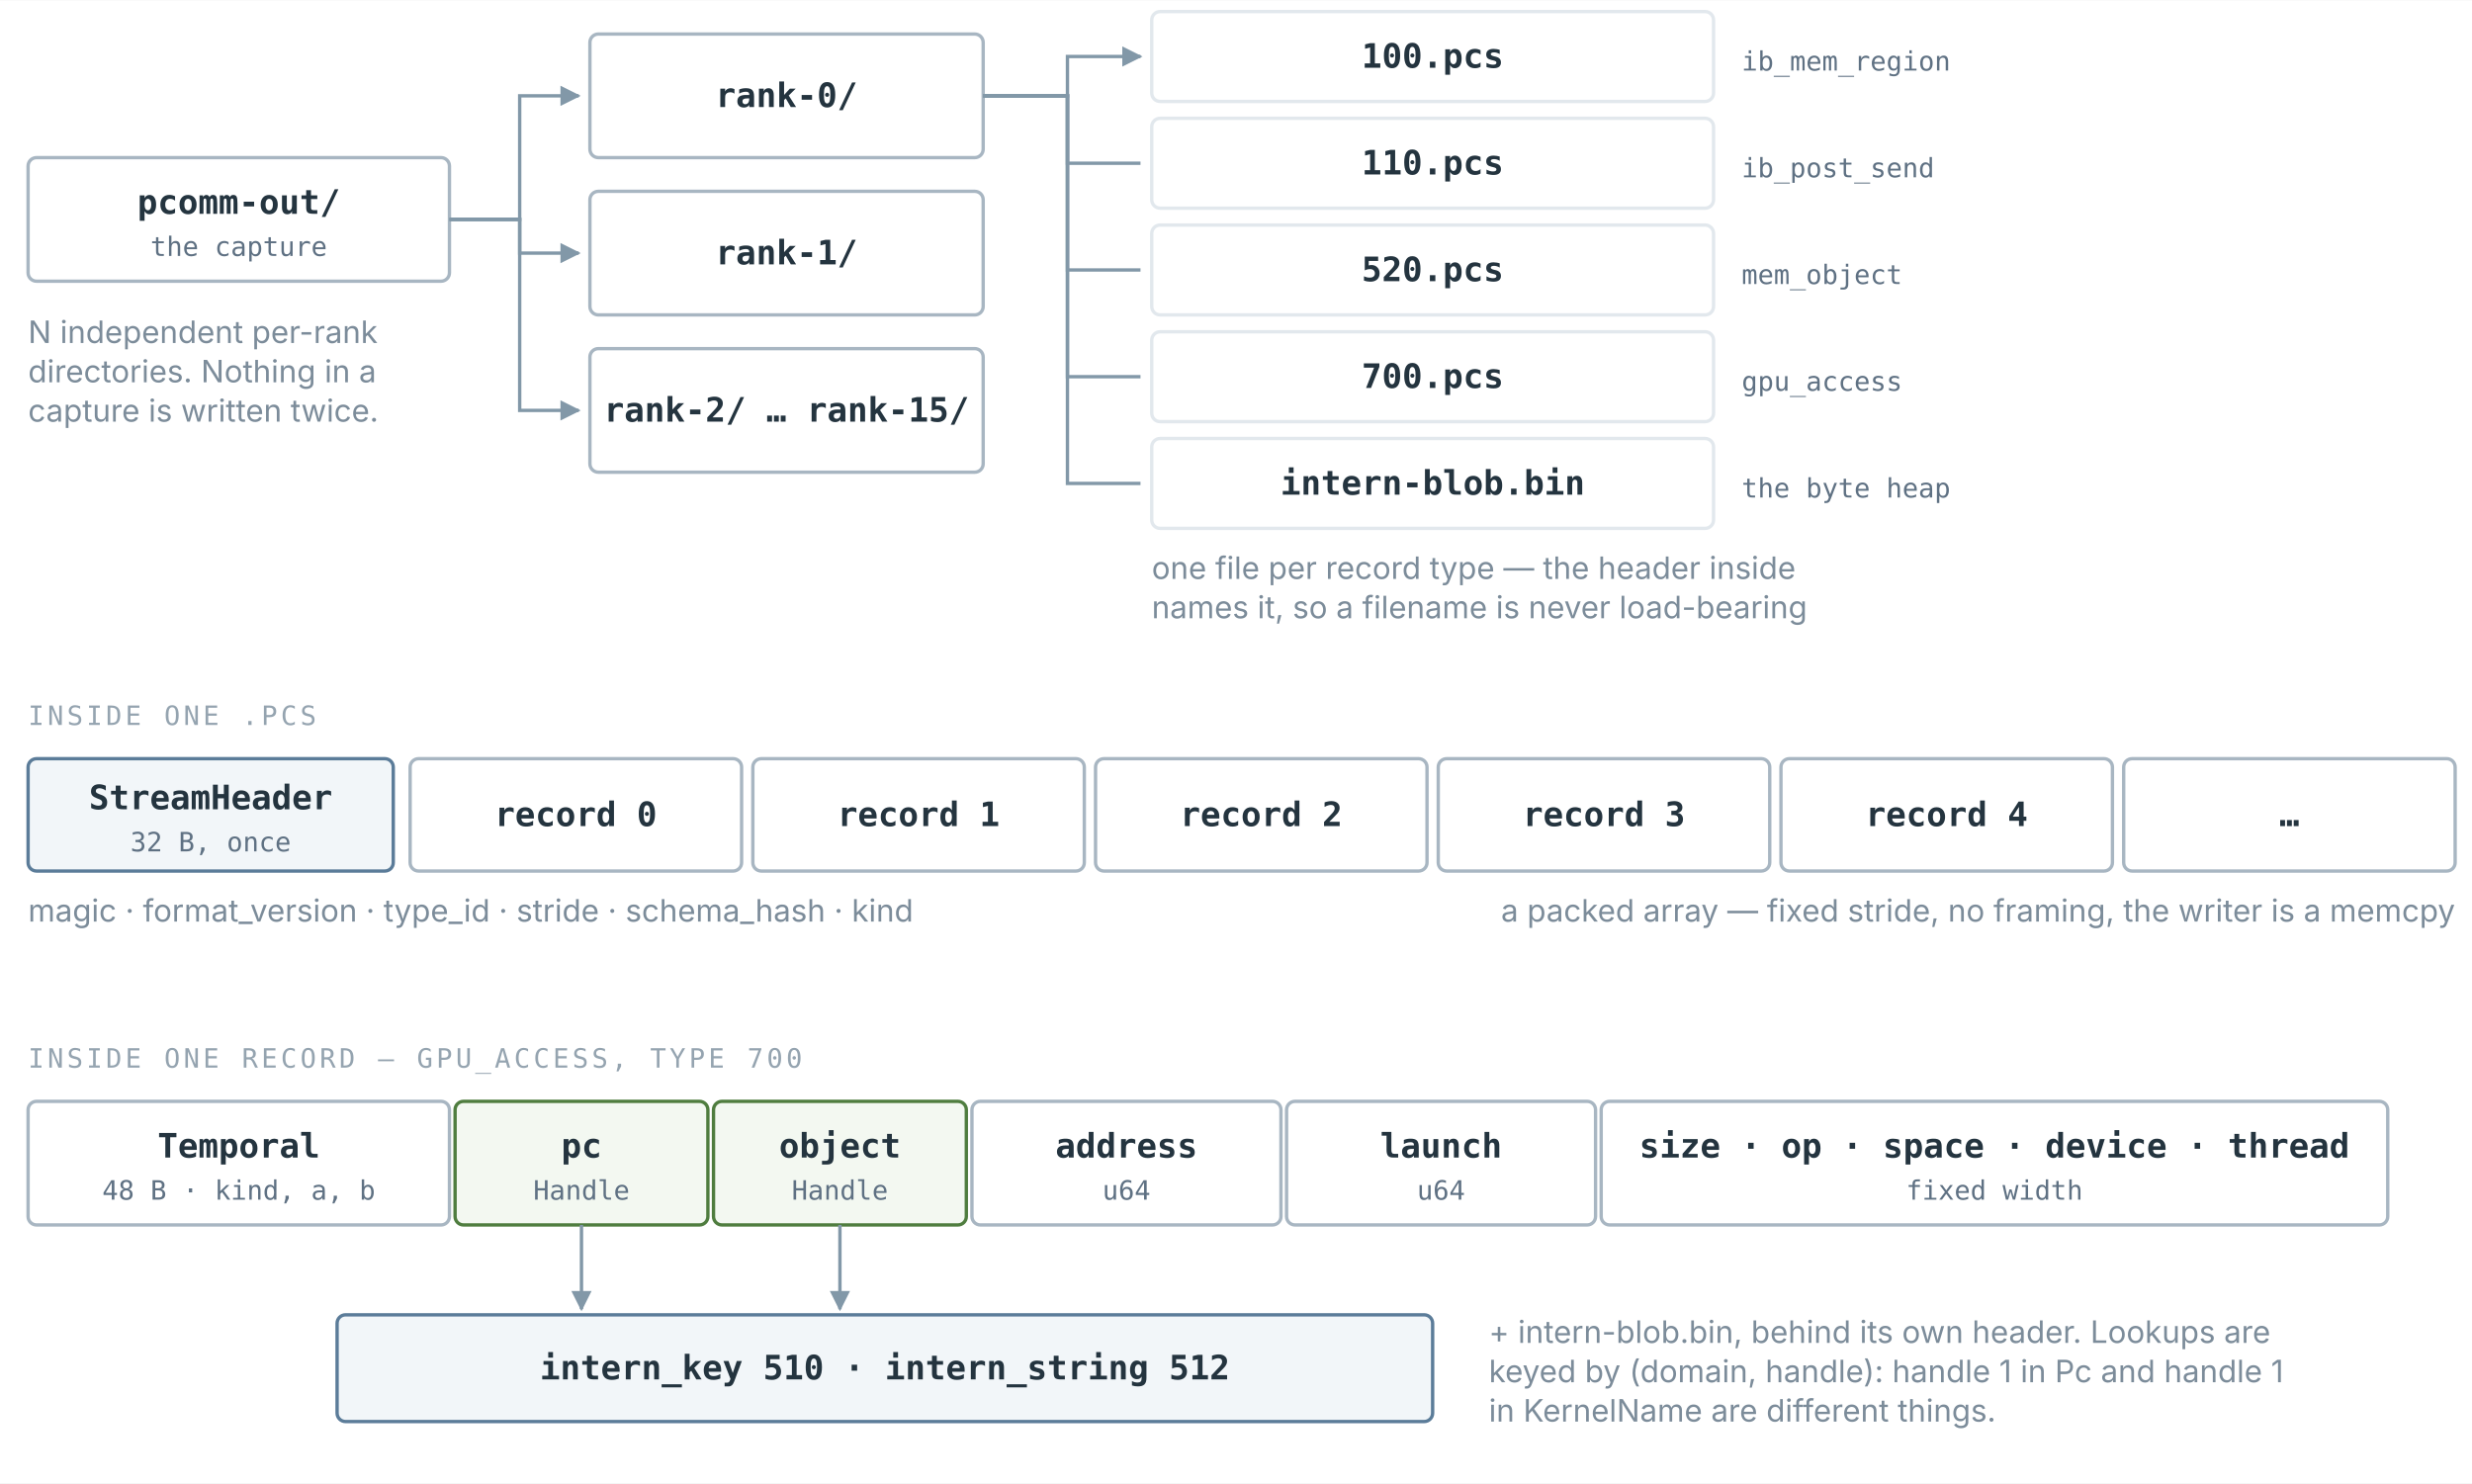
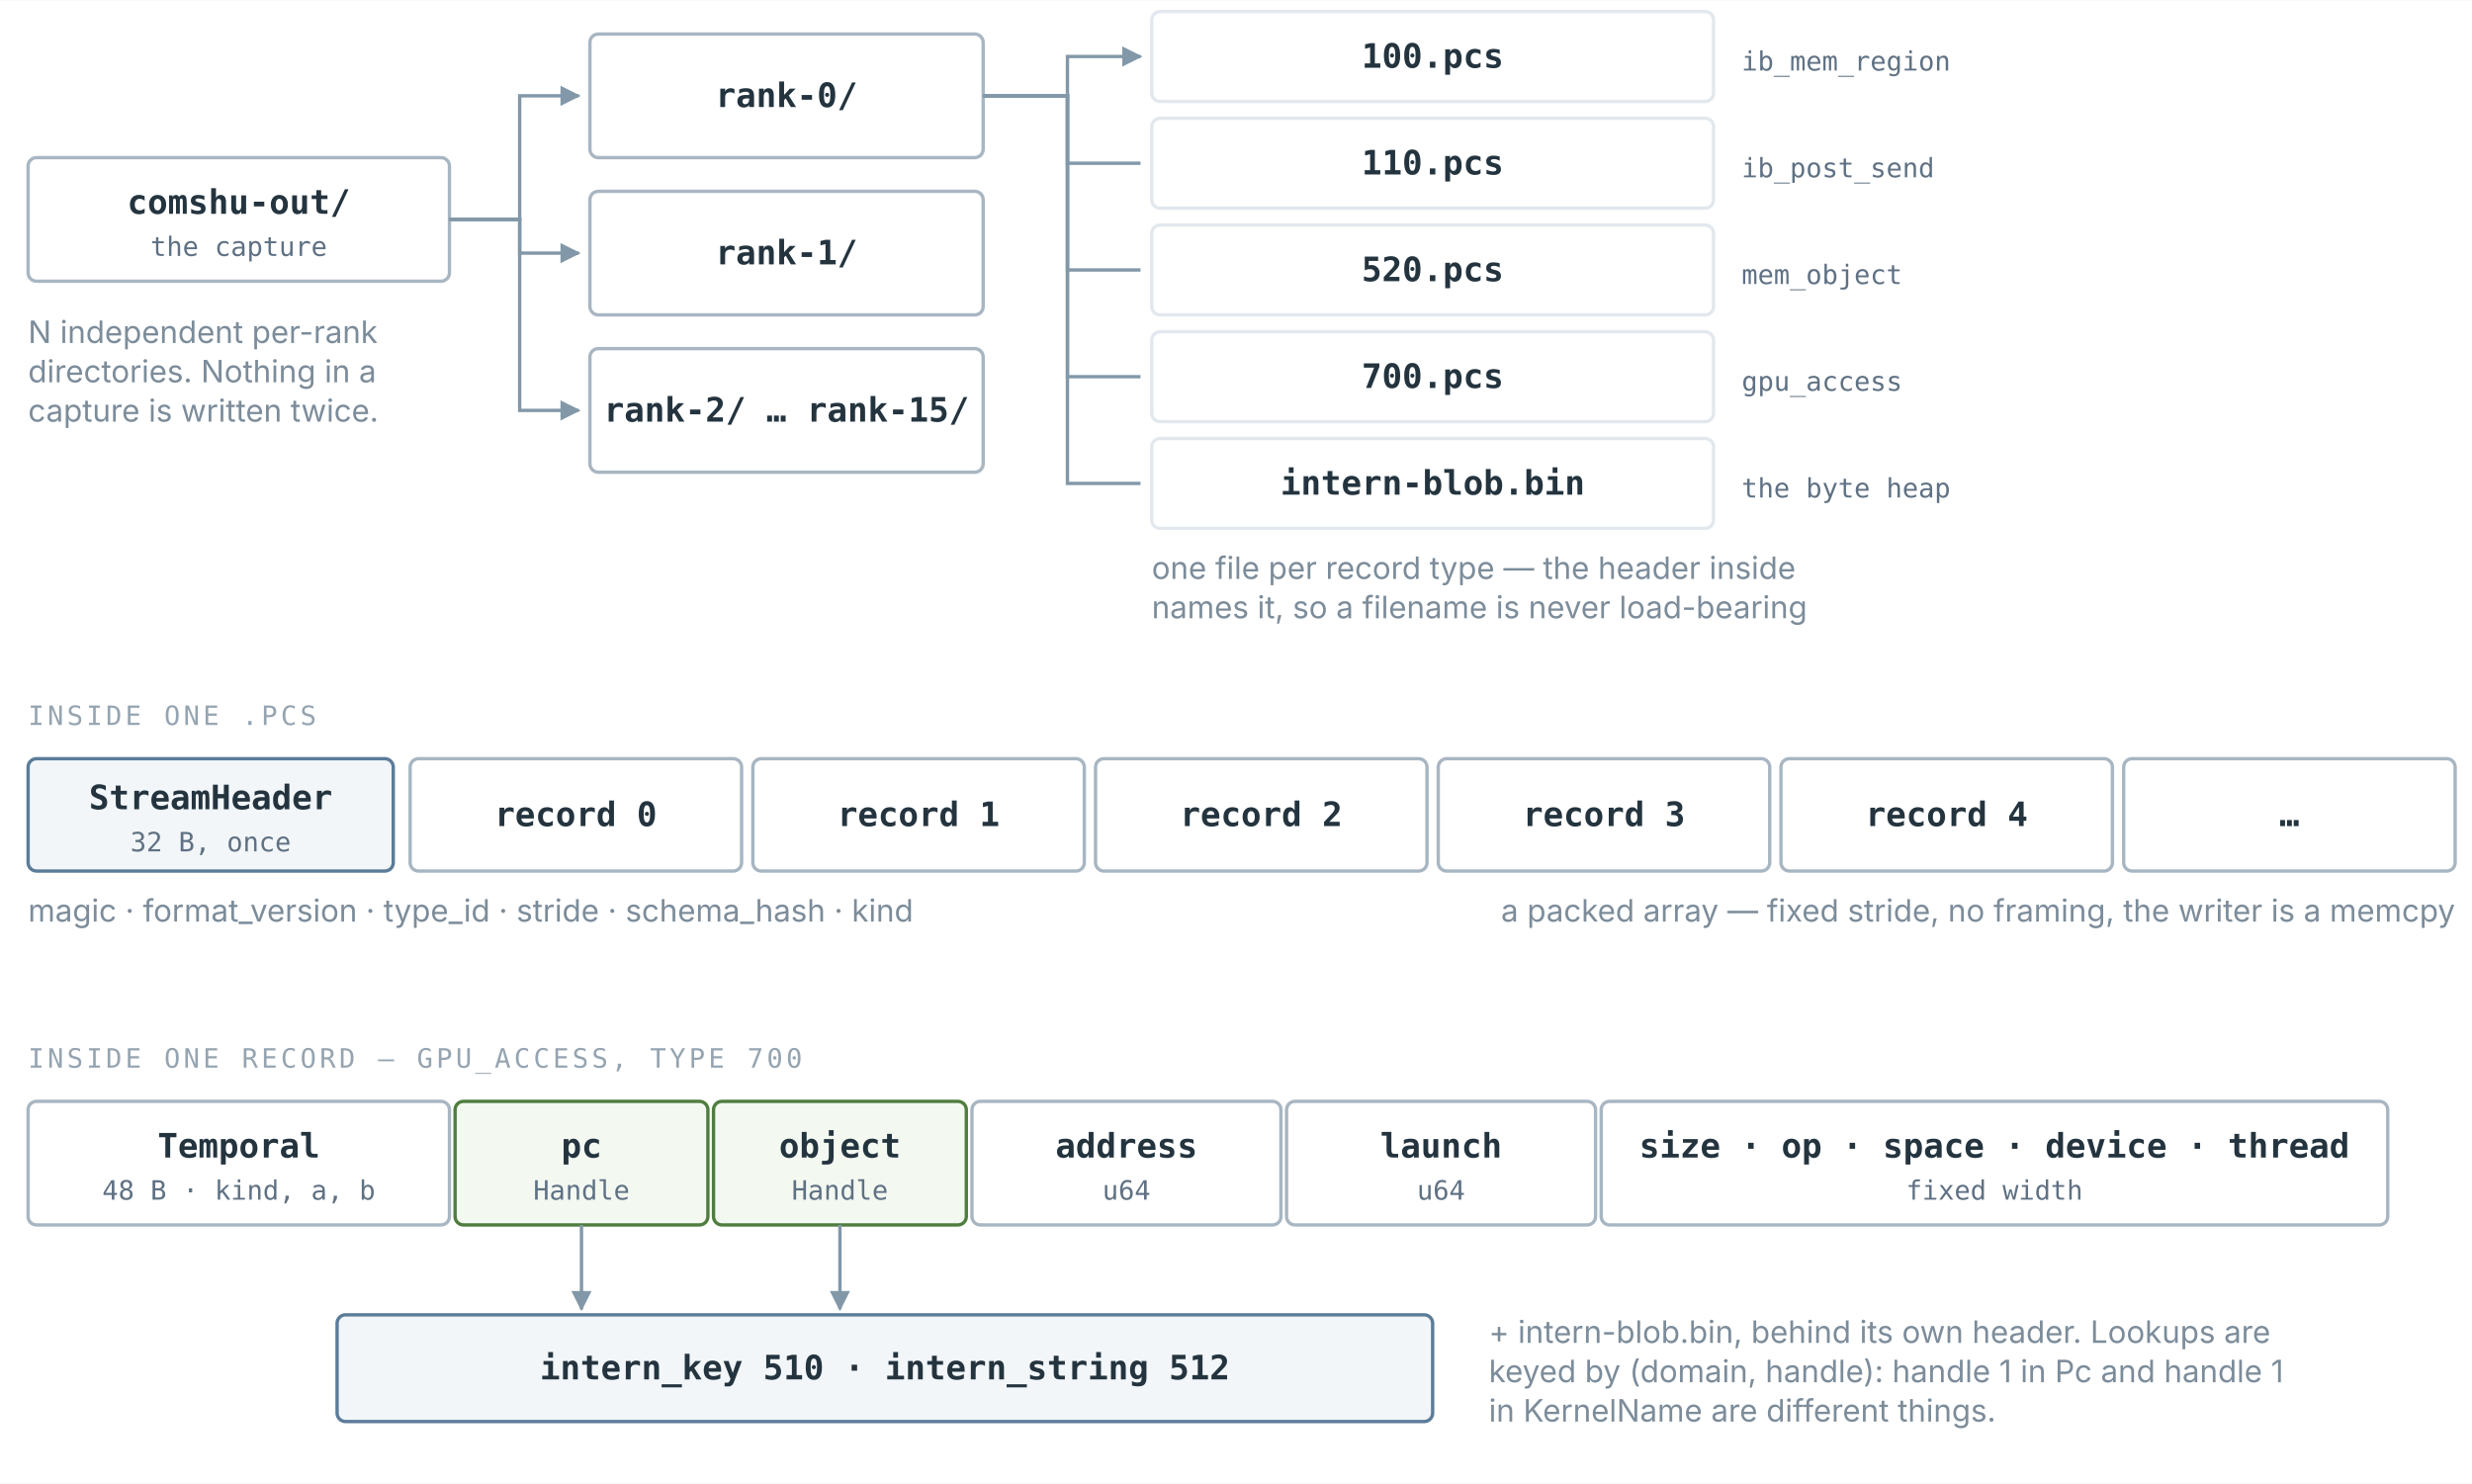
<svg xmlns="http://www.w3.org/2000/svg" viewBox="0 0 880 528" width="1496" height="898" font-family="Inter, Helvetica Neue, Arial, sans-serif">
  <rect width="880.0" height="528.0" fill="#ffffff" />
  <defs>
    <marker id="ar" viewBox="0 0 10 10" refX="9" refY="5" markerWidth="6" markerHeight="6" orient="auto-start-reverse">
      <path d="M0 0 L10 5 L0 10 z" fill="#8298a8" />
    </marker>
  </defs>
  <rect x="10" y="56" width="150" height="44" rx="3" fill="#ffffff" stroke="#a8b6c2" stroke-width="1.2" />
-   <text x="85.0" y="76.0" text-anchor="middle" font-family="ui-monospace, SFMono-Regular, Menlo, monospace" font-size="12" font-weight="600" fill="#24343f">pcomm-out/</text>
+   <text x="85.0" y="76.0" text-anchor="middle" font-family="ui-monospace, SFMono-Regular, Menlo, monospace" font-size="12" font-weight="600" fill="#24343f">comshu-out/</text>
  <text x="85.0" y="91.0" text-anchor="middle" font-family="ui-monospace, SFMono-Regular, Menlo, monospace" font-size="9.5" fill="#5f7183">the capture</text>
  <rect x="210" y="12" width="140" height="44" rx="3" fill="#ffffff" stroke="#a8b6c2" stroke-width="1.2" />
  <text x="280.0" y="38.0" text-anchor="middle" font-family="ui-monospace, SFMono-Regular, Menlo, monospace" font-size="12" font-weight="600" fill="#24343f">rank-0/</text>
  <path d="M160 78 H185 V34 H206" fill="none" stroke="#8298a8" stroke-width="1.2" marker-end="url(#ar)" />
  <rect x="210" y="68" width="140" height="44" rx="3" fill="#ffffff" stroke="#a8b6c2" stroke-width="1.2" />
  <text x="280.0" y="94.0" text-anchor="middle" font-family="ui-monospace, SFMono-Regular, Menlo, monospace" font-size="12" font-weight="600" fill="#24343f">rank-1/</text>
  <path d="M160 78 H185 V90 H206" fill="none" stroke="#8298a8" stroke-width="1.2" marker-end="url(#ar)" />
  <rect x="210" y="124" width="140" height="44" rx="3" fill="#ffffff" stroke="#a8b6c2" stroke-width="1.2" />
  <text x="280.0" y="150.0" text-anchor="middle" font-family="ui-monospace, SFMono-Regular, Menlo, monospace" font-size="12" font-weight="600" fill="#24343f">rank-2/  …  rank-15/</text>
  <path d="M160 78 H185 V146 H206" fill="none" stroke="#8298a8" stroke-width="1.2" marker-end="url(#ar)" />
  <rect x="410" y="4" width="200" height="32" rx="3" fill="#ffffff" stroke="#e2e8ed" stroke-width="1.2" />
  <text x="510.0" y="24.0" text-anchor="middle" font-family="ui-monospace, SFMono-Regular, Menlo, monospace" font-size="12" font-weight="600" fill="#24343f">100.pcs</text>
  <text x="620" y="25" font-family="ui-monospace, SFMono-Regular, Menlo, monospace" font-size="9.5" fill="#5f7183">ib_mem_region</text>
  <path d="M350 34 H380 V20 H406" fill="none" stroke="#8298a8" stroke-width="1.2" marker-end="url(#ar)" />
  <rect x="410" y="42" width="200" height="32" rx="3" fill="#ffffff" stroke="#e2e8ed" stroke-width="1.2" />
  <text x="510.0" y="62.0" text-anchor="middle" font-family="ui-monospace, SFMono-Regular, Menlo, monospace" font-size="12" font-weight="600" fill="#24343f">110.pcs</text>
  <text x="620" y="63" font-family="ui-monospace, SFMono-Regular, Menlo, monospace" font-size="9.5" fill="#5f7183">ib_post_send</text>
  <path d="M350 34 H380 V58 H406" fill="none" stroke="#8298a8" stroke-width="1.2" />
  <rect x="410" y="80" width="200" height="32" rx="3" fill="#ffffff" stroke="#e2e8ed" stroke-width="1.2" />
  <text x="510.0" y="100.0" text-anchor="middle" font-family="ui-monospace, SFMono-Regular, Menlo, monospace" font-size="12" font-weight="600" fill="#24343f">520.pcs</text>
  <text x="620" y="101" font-family="ui-monospace, SFMono-Regular, Menlo, monospace" font-size="9.5" fill="#5f7183">mem_object</text>
  <path d="M350 34 H380 V96 H406" fill="none" stroke="#8298a8" stroke-width="1.2" />
  <rect x="410" y="118" width="200" height="32" rx="3" fill="#ffffff" stroke="#e2e8ed" stroke-width="1.2" />
  <text x="510.0" y="138.0" text-anchor="middle" font-family="ui-monospace, SFMono-Regular, Menlo, monospace" font-size="12" font-weight="600" fill="#24343f">700.pcs</text>
  <text x="620" y="139" font-family="ui-monospace, SFMono-Regular, Menlo, monospace" font-size="9.5" fill="#5f7183">gpu_access</text>
  <path d="M350 34 H380 V134 H406" fill="none" stroke="#8298a8" stroke-width="1.2" />
  <rect x="410" y="156" width="200" height="32" rx="3" fill="#ffffff" stroke="#e2e8ed" stroke-width="1.2" />
  <text x="510.0" y="176.0" text-anchor="middle" font-family="ui-monospace, SFMono-Regular, Menlo, monospace" font-size="12" font-weight="600" fill="#24343f">intern-blob.bin</text>
  <text x="620" y="177" font-family="ui-monospace, SFMono-Regular, Menlo, monospace" font-size="9.5" fill="#5f7183">the byte heap</text>
  <path d="M350 34 H380 V172 H406" fill="none" stroke="#8298a8" stroke-width="1.2" />
  <text x="410" y="206" text-anchor="start" font-family="Inter, Helvetica Neue, Arial, sans-serif" font-size="11" fill="#7c8c9a">one file per record type — the header inside</text>
  <text x="410" y="220" text-anchor="start" font-family="Inter, Helvetica Neue, Arial, sans-serif" font-size="11" fill="#7c8c9a">names it, so a filename is never load-bearing</text>
  <text x="10" y="122" text-anchor="start" font-family="Inter, Helvetica Neue, Arial, sans-serif" font-size="11" fill="#7c8c9a">N independent per-rank</text>
  <text x="10" y="136" text-anchor="start" font-family="Inter, Helvetica Neue, Arial, sans-serif" font-size="11" fill="#7c8c9a">directories. Nothing in a</text>
  <text x="10" y="150" text-anchor="start" font-family="Inter, Helvetica Neue, Arial, sans-serif" font-size="11" fill="#7c8c9a">capture is written twice.</text>
  <text x="10" y="258" text-anchor="start" font-family="ui-monospace, SFMono-Regular, Menlo, monospace" font-size="9.5" letter-spacing="1.2" fill="#95a4b0">INSIDE ONE .PCS</text>
  <rect x="10" y="270" width="130" height="40" rx="3" fill="#f2f6f9" stroke="#5b7c99" stroke-width="1.2" />
  <text x="75.0" y="288.0" text-anchor="middle" font-family="ui-monospace, SFMono-Regular, Menlo, monospace" font-size="12" font-weight="600" fill="#24343f">StreamHeader</text>
  <text x="75.0" y="303.0" text-anchor="middle" font-family="ui-monospace, SFMono-Regular, Menlo, monospace" font-size="9.5" fill="#5f7183">32 B, once</text>
  <rect x="146" y="270" width="118" height="40" rx="3" fill="#ffffff" stroke="#a8b6c2" stroke-width="1.2" />
  <text x="205.0" y="294.0" text-anchor="middle" font-family="ui-monospace, SFMono-Regular, Menlo, monospace" font-size="12" font-weight="600" fill="#24343f">record 0</text>
  <rect x="268" y="270" width="118" height="40" rx="3" fill="#ffffff" stroke="#a8b6c2" stroke-width="1.2" />
  <text x="327.0" y="294.0" text-anchor="middle" font-family="ui-monospace, SFMono-Regular, Menlo, monospace" font-size="12" font-weight="600" fill="#24343f">record 1</text>
  <rect x="390" y="270" width="118" height="40" rx="3" fill="#ffffff" stroke="#a8b6c2" stroke-width="1.2" />
  <text x="449.0" y="294.0" text-anchor="middle" font-family="ui-monospace, SFMono-Regular, Menlo, monospace" font-size="12" font-weight="600" fill="#24343f">record 2</text>
  <rect x="512" y="270" width="118" height="40" rx="3" fill="#ffffff" stroke="#a8b6c2" stroke-width="1.2" />
  <text x="571.0" y="294.0" text-anchor="middle" font-family="ui-monospace, SFMono-Regular, Menlo, monospace" font-size="12" font-weight="600" fill="#24343f">record 3</text>
  <rect x="634" y="270" width="118" height="40" rx="3" fill="#ffffff" stroke="#a8b6c2" stroke-width="1.2" />
  <text x="693.0" y="294.0" text-anchor="middle" font-family="ui-monospace, SFMono-Regular, Menlo, monospace" font-size="12" font-weight="600" fill="#24343f">record 4</text>
  <rect x="756" y="270" width="118" height="40" rx="3" fill="#ffffff" stroke="#a8b6c2" stroke-width="1.2" />
  <text x="815.0" y="294.0" text-anchor="middle" font-family="ui-monospace, SFMono-Regular, Menlo, monospace" font-size="12" font-weight="600" fill="#24343f">…</text>
  <text x="10" y="328" text-anchor="start" font-family="Inter, Helvetica Neue, Arial, sans-serif" font-size="11" fill="#7c8c9a">magic · format_version · type_id · stride · schema_hash · kind</text>
  <text x="874" y="328" text-anchor="end" font-family="Inter, Helvetica Neue, Arial, sans-serif" font-size="11" fill="#7c8c9a">a packed array — fixed stride, no framing, the writer is a memcpy</text>
  <text x="10" y="380" text-anchor="start" font-family="ui-monospace, SFMono-Regular, Menlo, monospace" font-size="9.5" letter-spacing="1.2" fill="#95a4b0">INSIDE ONE RECORD — GPU_ACCESS, TYPE 700</text>
  <rect x="10" y="392" width="150" height="44" rx="3" fill="#ffffff" stroke="#a8b6c2" stroke-width="1.2" />
  <text x="85.0" y="412.0" text-anchor="middle" font-family="ui-monospace, SFMono-Regular, Menlo, monospace" font-size="12" font-weight="600" fill="#24343f">Temporal</text>
  <text x="85.0" y="427.0" text-anchor="middle" font-family="ui-monospace, SFMono-Regular, Menlo, monospace" font-size="9.5" fill="#5f7183">48 B · kind, a, b</text>
  <rect x="162" y="392" width="90" height="44" rx="3" fill="#f3f8f1" stroke="#4f7d3f" stroke-width="1.2" />
  <text x="207.0" y="412.0" text-anchor="middle" font-family="ui-monospace, SFMono-Regular, Menlo, monospace" font-size="12" font-weight="600" fill="#24343f">pc</text>
  <text x="207.0" y="427.0" text-anchor="middle" font-family="ui-monospace, SFMono-Regular, Menlo, monospace" font-size="9.5" fill="#5f7183">Handle</text>
  <rect x="254" y="392" width="90" height="44" rx="3" fill="#f3f8f1" stroke="#4f7d3f" stroke-width="1.2" />
  <text x="299.0" y="412.0" text-anchor="middle" font-family="ui-monospace, SFMono-Regular, Menlo, monospace" font-size="12" font-weight="600" fill="#24343f">object</text>
  <text x="299.0" y="427.0" text-anchor="middle" font-family="ui-monospace, SFMono-Regular, Menlo, monospace" font-size="9.5" fill="#5f7183">Handle</text>
  <rect x="346" y="392" width="110" height="44" rx="3" fill="#ffffff" stroke="#a8b6c2" stroke-width="1.2" />
  <text x="401.0" y="412.0" text-anchor="middle" font-family="ui-monospace, SFMono-Regular, Menlo, monospace" font-size="12" font-weight="600" fill="#24343f">address</text>
  <text x="401.0" y="427.0" text-anchor="middle" font-family="ui-monospace, SFMono-Regular, Menlo, monospace" font-size="9.5" fill="#5f7183">u64</text>
  <rect x="458" y="392" width="110" height="44" rx="3" fill="#ffffff" stroke="#a8b6c2" stroke-width="1.2" />
  <text x="513.0" y="412.0" text-anchor="middle" font-family="ui-monospace, SFMono-Regular, Menlo, monospace" font-size="12" font-weight="600" fill="#24343f">launch</text>
  <text x="513.0" y="427.0" text-anchor="middle" font-family="ui-monospace, SFMono-Regular, Menlo, monospace" font-size="9.5" fill="#5f7183">u64</text>
  <rect x="570" y="392" width="280" height="44" rx="3" fill="#ffffff" stroke="#a8b6c2" stroke-width="1.2" />
  <text x="710.0" y="412.0" text-anchor="middle" font-family="ui-monospace, SFMono-Regular, Menlo, monospace" font-size="12" font-weight="600" fill="#24343f">size · op · space · device · thread</text>
  <text x="710.0" y="427.0" text-anchor="middle" font-family="ui-monospace, SFMono-Regular, Menlo, monospace" font-size="9.5" fill="#5f7183">fixed width</text>
  <path d="M207.0 436 V466" fill="none" stroke="#8298a8" stroke-width="1.2" marker-end="url(#ar)" />
  <path d="M299.0 436 V466" fill="none" stroke="#8298a8" stroke-width="1.2" marker-end="url(#ar)" />
  <rect x="120" y="468" width="390" height="38" rx="3" fill="#f2f6f9" stroke="#5b7c99" stroke-width="1.2" />
  <text x="315.0" y="491.0" text-anchor="middle" font-family="ui-monospace, SFMono-Regular, Menlo, monospace" font-size="12" font-weight="600" fill="#24343f">intern_key 510  ·  intern_string 512</text>
  <text x="530" y="478" text-anchor="start" font-family="Inter, Helvetica Neue, Arial, sans-serif" font-size="11" fill="#7c8c9a">+ intern-blob.bin, behind its own header. Lookups are</text>
  <text x="530" y="492" text-anchor="start" font-family="Inter, Helvetica Neue, Arial, sans-serif" font-size="11" fill="#7c8c9a">keyed by (domain, handle): handle 1 in Pc and handle 1</text>
  <text x="530" y="506" text-anchor="start" font-family="Inter, Helvetica Neue, Arial, sans-serif" font-size="11" fill="#7c8c9a">in KernelName are different things.</text>
</svg>
